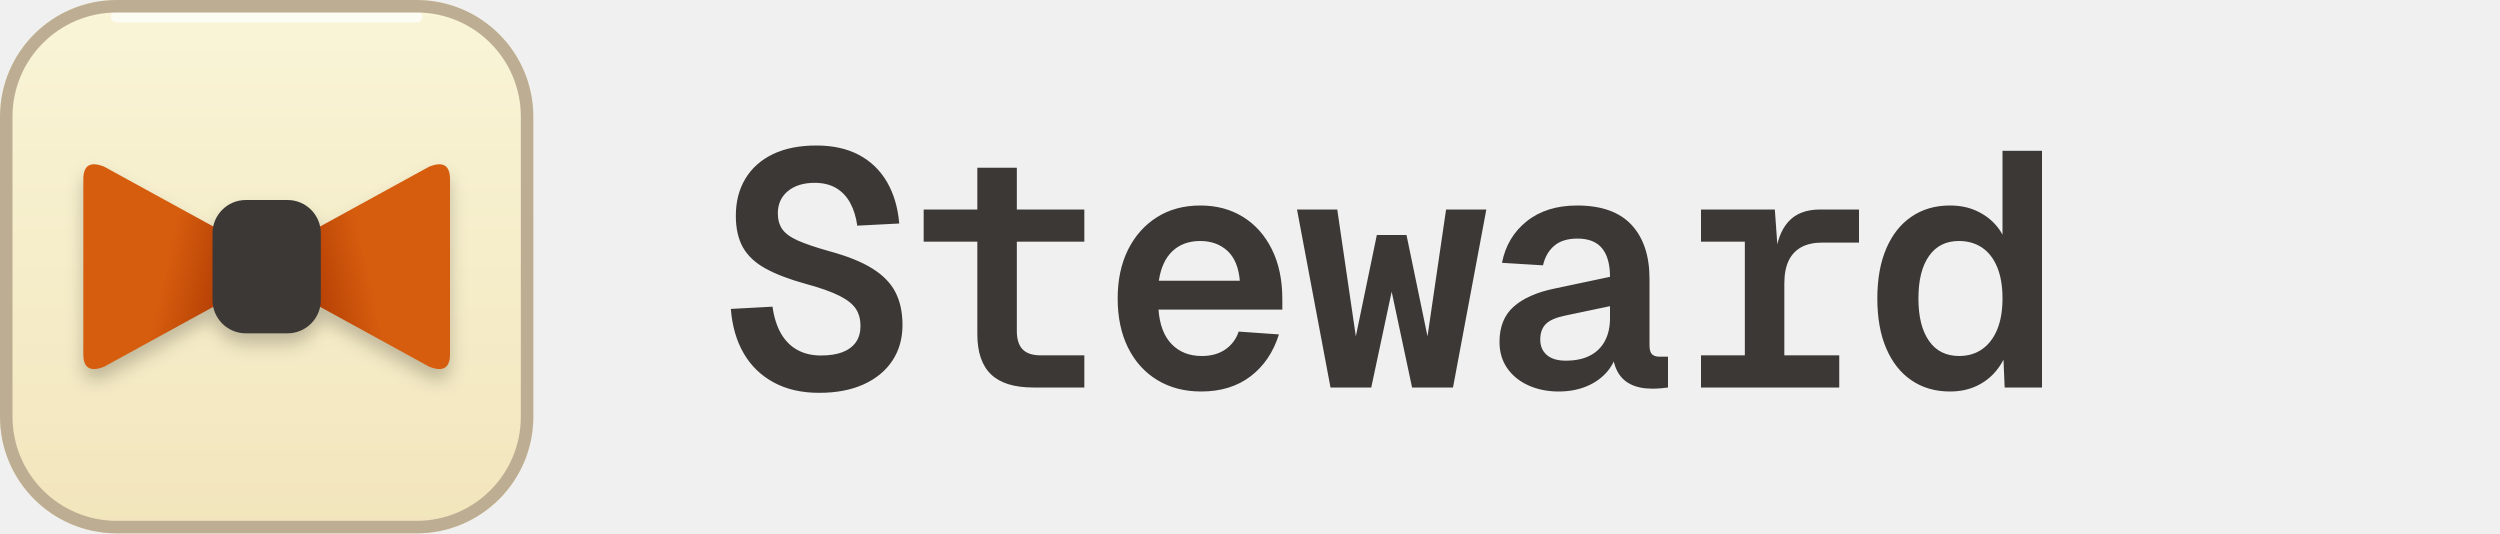
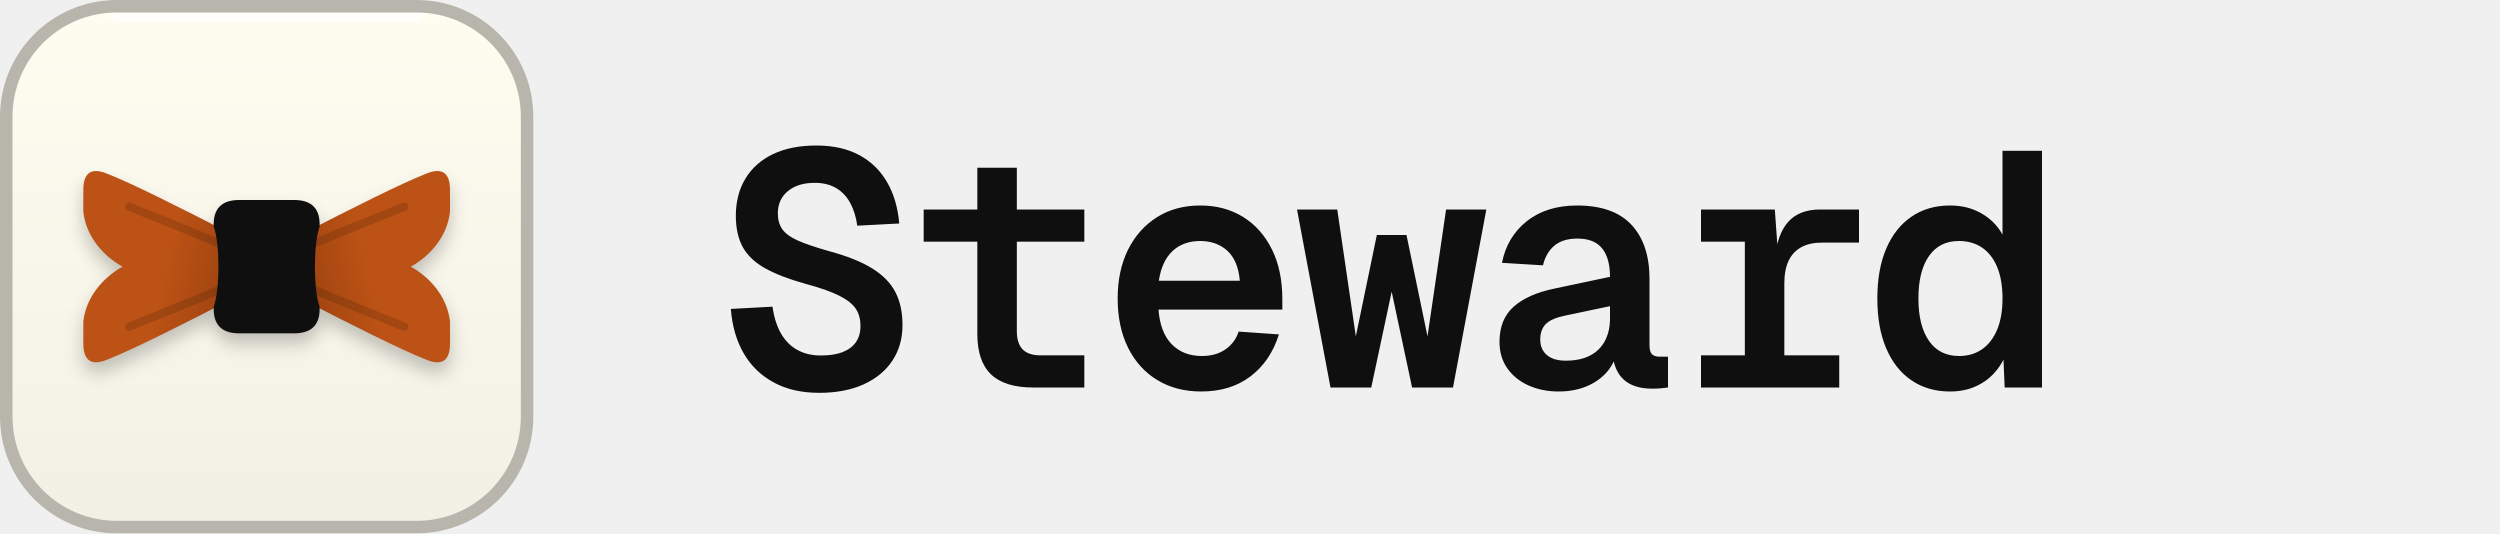
<svg xmlns="http://www.w3.org/2000/svg" viewBox="0 0 300 64" width="300" height="64" role="img" aria-label="Steward">
  <defs>
    <linearGradient id="wl" gradientUnits="userSpaceOnUse" x1="10" y1="30" x2="28" y2="34">
-       <stop offset="0" stop-color="#d65d0e" />
-       <stop offset="0.55" stop-color="#d65d0e" />
-       <stop offset="1" stop-color="#af3a03" />
+       <stop offset="0" stop-color="#bc5215" />
+       <stop offset="0.55" stop-color="#bc5215" />
+       <stop offset="1" stop-color="#9d4310" />
    </linearGradient>
    <linearGradient id="wr" gradientUnits="userSpaceOnUse" x1="54" y1="30" x2="36" y2="34">
-       <stop offset="0" stop-color="#d65d0e" />
-       <stop offset="0.55" stop-color="#d65d0e" />
-       <stop offset="1" stop-color="#af3a03" />
+       <stop offset="0" stop-color="#bc5215" />
+       <stop offset="0.55" stop-color="#bc5215" />
+       <stop offset="1" stop-color="#9d4310" />
    </linearGradient>
    <linearGradient id="tl" gradientUnits="userSpaceOnUse" x1="32" y1="0" x2="32" y2="64">
-       <stop offset="0" stop-color="#f9f5d7" />
-       <stop offset="1" stop-color="#f2e5bc" />
+       <stop offset="0" stop-color="#fffcf0" />
+       <stop offset="1" stop-color="#f2f0e5" />
    </linearGradient>
    <clipPath id="cc">
      <rect width="64" height="64" rx="14" />
    </clipPath>
    <filter id="cs" x="-30%" y="-30%" width="160%" height="160%">
      <feGaussianBlur stdDeviation="1" />
    </filter>
  </defs>
  <rect width="64" height="64" rx="14" fill="url(#tl)" />
  <path d="M14 2 H50" stroke="#ffffff" stroke-opacity="0.7" stroke-width="1.4" stroke-linecap="round" fill="none" />
-   <rect x="0.75" y="0.75" width="62.5" height="62.5" rx="13.25" fill="none" stroke="#bdae93" stroke-width="1.5" />
+   <rect x="0.75" y="0.75" width="62.5" height="62.5" rx="13.25" fill="none" stroke="#b7b5ac" stroke-width="1.5" />
  <g clip-path="url(#cc)" filter="url(#cs)" opacity="0.22" transform="translate(0 1.3)">
-     <path d="M10 21.5 Q10 19 12.5 20 L28 28.5 L28 35.5 L12.5 44 Q10 45 10 42.5 Z" fill="#000" />
-     <path d="M54 21.5 Q54 19 51.5 20 L36 28.5 L36 35.5 L51.5 44 Q54 45 54 42.5 Z" fill="#000" />
-     <rect x="25.5" y="24" width="13" height="16" rx="4" fill="#000" />
+     <path d="M28 28.2 C21.8 25 15.8 22 13 20.9 Q10 19.6 10 22.8 L10 25.4 C10.3 28.2 12.2 30.6 14.7 32 C12.2 33.4 10.3 35.8 10 38.6 L10 41.2 Q10 44.4 13 43.1 C15.8 42 21.8 39 28 35.8 Z" fill="#000" />
+     <path d="M36 28.2 C42.2 25 48.2 22 51 20.9 Q54 19.6 54 22.8 L54 25.4 C53.7 28.2 51.8 30.6 49.3 32 C51.8 33.4 53.7 35.8 54 38.6 L54 41.2 Q54 44.4 51 43.1 C48.2 42 42.2 39 36 35.8 Z" fill="#000" />
+     <path d="M28.7 24 L35.3 24 Q38.5 24 38.35 27.2 C37.6 29.3 37.6 34.7 38.35 36.8 Q38.5 40 35.3 40 L28.7 40 Q25.5 40 25.65 36.8 C26.4 34.7 26.4 29.3 25.65 27.2 Q25.5 24 28.7 24 Z" fill="#000" />
  </g>
-   <path d="M10 21.5 Q10 19 12.5 20 L28 28.5 L28 35.5 L12.5 44 Q10 45 10 42.5 Z" fill="url(#wl)" />
-   <path d="M54 21.5 Q54 19 51.5 20 L36 28.5 L36 35.5 L51.5 44 Q54 45 54 42.5 Z" fill="url(#wr)" />
-   <rect x="25.5" y="24" width="13" height="16" rx="4" fill="#3c3836" />
-   <path d="M98.30 47.14Q95.15 47.14 92.86 45.90Q90.56 44.66 89.25 42.41Q87.94 40.16 87.70 37.07L92.70 36.80Q92.97 38.72 93.73 40.04Q94.50 41.35 95.70 42.00Q96.90 42.66 98.52 42.66Q100.04 42.66 101.10 42.26Q102.15 41.85 102.71 41.06Q103.26 40.26 103.26 39.12Q103.26 37.93 102.71 37.07Q102.15 36.21 100.72 35.49Q99.28 34.76 96.60 34.04Q93.72 33.24 91.88 32.23Q90.03 31.22 89.16 29.70Q88.30 28.17 88.30 25.89Q88.30 23.35 89.44 21.45Q90.58 19.55 92.74 18.50Q94.91 17.46 97.96 17.46Q100.96 17.46 103.09 18.60Q105.22 19.74 106.44 21.84Q107.66 23.93 107.91 26.82L102.87 27.08Q102.66 25.52 102.03 24.36Q101.40 23.20 100.34 22.57Q99.27 21.94 97.77 21.94Q95.74 21.94 94.54 22.94Q93.34 23.93 93.34 25.60Q93.34 26.73 93.87 27.50Q94.40 28.26 95.73 28.86Q97.06 29.45 99.43 30.12Q102.74 31.01 104.68 32.22Q106.62 33.43 107.46 35.08Q108.30 36.72 108.30 39.00Q108.30 41.45 107.08 43.29Q105.86 45.12 103.62 46.13Q101.38 47.14 98.30 47.14Z M123.99 46.50Q120.56 46.50 118.92 44.92Q117.28 43.35 117.28 40.08V20.13H122.02V39.73Q122.02 41.21 122.72 41.93Q123.42 42.64 124.86 42.64H130.12V46.50ZM110.84 29.00V25.14H130.12V29.00Z M144.14 46.98Q141.14 46.98 138.88 45.61Q136.62 44.24 135.37 41.73Q134.12 39.21 134.12 35.82Q134.12 32.48 135.36 29.97Q136.61 27.47 138.84 26.06Q141.06 24.66 144.05 24.66Q146.94 24.66 149.15 26.02Q151.37 27.39 152.62 29.91Q153.88 32.43 153.88 35.91V37.15H139.02Q139.22 39.88 140.60 41.30Q141.98 42.72 144.22 42.72Q145.92 42.72 147.06 41.92Q148.20 41.12 148.64 39.79L153.47 40.13Q152.47 43.32 150.08 45.15Q147.68 46.98 144.14 46.98ZM139.06 33.69H148.78Q148.57 31.27 147.28 30.09Q145.99 28.92 144.02 28.92Q141.99 28.92 140.70 30.13Q139.41 31.34 139.06 33.69Z M159.66 46.50 155.64 25.14H160.47L162.70 40.36L165.22 28.20H168.78L171.30 40.36L173.53 25.14H178.36L174.36 46.50H169.45L167.00 35.00L164.55 46.50Z M187.04 46.98Q185.06 46.98 183.44 46.26Q181.82 45.54 180.88 44.20Q179.94 42.86 179.94 41.03Q179.94 38.31 181.64 36.80Q183.34 35.29 186.53 34.63L193.20 33.22Q193.20 30.96 192.25 29.80Q191.30 28.63 189.31 28.63Q187.50 28.63 186.50 29.50Q185.50 30.36 185.16 31.84L180.24 31.54Q180.84 28.44 183.21 26.55Q185.58 24.66 189.25 24.66Q193.62 24.66 195.78 26.98Q197.94 29.31 197.94 33.46V41.43Q197.94 42.21 198.24 42.51Q198.54 42.80 199.12 42.80H200.16V46.50Q199.92 46.54 199.38 46.59Q198.83 46.64 198.27 46.64Q196.75 46.64 195.69 46.12Q194.63 45.60 194.08 44.55Q193.53 43.50 193.47 41.96H194.08Q193.86 43.38 192.92 44.53Q191.97 45.68 190.46 46.33Q188.94 46.98 187.04 46.98ZM187.89 43.28Q189.62 43.28 190.80 42.67Q191.98 42.06 192.59 40.91Q193.20 39.76 193.20 38.20V36.74L187.87 37.86Q186.18 38.20 185.50 38.88Q184.83 39.56 184.83 40.74Q184.83 41.93 185.63 42.61Q186.42 43.28 187.89 43.28Z M204.12 46.50V42.64H211.47L209.38 44.71V26.91L211.47 29.00H204.12V25.14H212.98L213.42 31.33L213.00 31.00Q213.27 28.09 214.59 26.62Q215.91 25.14 218.42 25.14H223.08V29.11H218.70Q217.17 29.11 216.16 29.66Q215.14 30.22 214.63 31.30Q214.12 32.39 214.12 34.02V44.71L212.06 42.64H220.71V46.50Z M233.99 46.98Q231.34 46.98 229.38 45.64Q227.42 44.31 226.35 41.81Q225.28 39.32 225.28 35.82Q225.28 32.32 226.35 29.83Q227.42 27.33 229.38 26.00Q231.34 24.66 233.99 24.66Q235.78 24.66 237.17 25.30Q238.57 25.94 239.49 27.00Q240.42 28.05 240.74 29.32L240.30 30.21V18.10H245.04V46.50H240.56L240.33 41.11L240.91 41.92Q240.48 43.37 239.52 44.52Q238.57 45.67 237.18 46.32Q235.78 46.98 233.99 46.98ZM235.10 42.72Q236.69 42.72 237.86 41.90Q239.03 41.08 239.67 39.53Q240.30 37.98 240.30 35.82Q240.30 33.61 239.67 32.07Q239.03 30.52 237.86 29.72Q236.68 28.92 235.06 28.92Q232.74 28.92 231.48 30.72Q230.21 32.52 230.21 35.82Q230.21 39.09 231.48 40.91Q232.74 42.72 235.10 42.72Z" fill="#3c3836" />
+   <path d="M28 28.2 C21.8 25 15.8 22 13 20.9 Q10 19.6 10 22.8 L10 25.4 C10.3 28.2 12.2 30.6 14.7 32 C12.2 33.4 10.3 35.8 10 38.6 L10 41.2 Q10 44.4 13 43.1 C15.8 42 21.8 39 28 35.8 Z" fill="url(#wl)" />
+   <path d="M36 28.2 C42.2 25 48.2 22 51 20.9 Q54 19.6 54 22.8 L54 25.4 C53.7 28.2 51.8 30.6 49.3 32 C51.8 33.4 53.7 35.8 54 38.6 L54 41.2 Q54 44.4 51 43.1 C48.2 42 42.2 39 36 35.8 Z" fill="url(#wr)" />
+   <g fill="none" stroke="#000" stroke-opacity="0.14" stroke-width="1" stroke-linecap="round">
+     <path d="M26.5 29.3 C22.5 27.6 18.5 26 15.5 24.8" />
+     <path d="M26.5 34.7 C22.5 36.4 18.5 38 15.5 39.2" />
+     <path d="M37.5 29.3 C41.5 27.6 45.5 26 48.5 24.8" />
+     <path d="M37.5 34.7 C41.5 36.4 45.5 38 48.5 39.2" />
+   </g>
+   <path d="M28.7 24 L35.3 24 Q38.5 24 38.35 27.2 C37.6 29.3 37.6 34.7 38.35 36.8 Q38.5 40 35.3 40 L28.7 40 Q25.5 40 25.65 36.8 C26.4 34.7 26.4 29.3 25.65 27.2 Q25.5 24 28.7 24 Z" fill="#100f0f" />
+   <path d="M98.30 47.14Q95.15 47.14 92.86 45.90Q90.56 44.66 89.25 42.41Q87.94 40.16 87.70 37.07L92.70 36.80Q92.97 38.72 93.73 40.04Q94.50 41.35 95.70 42.00Q96.90 42.66 98.52 42.66Q100.04 42.66 101.10 42.26Q102.15 41.85 102.71 41.06Q103.26 40.26 103.26 39.12Q103.26 37.93 102.71 37.07Q102.15 36.21 100.72 35.49Q99.28 34.76 96.60 34.04Q93.72 33.24 91.88 32.23Q90.03 31.22 89.16 29.70Q88.30 28.17 88.30 25.89Q88.30 23.35 89.44 21.45Q90.58 19.55 92.74 18.50Q94.91 17.46 97.96 17.46Q100.96 17.46 103.09 18.60Q105.22 19.74 106.44 21.84Q107.66 23.93 107.91 26.82L102.87 27.08Q102.66 25.52 102.03 24.36Q101.40 23.20 100.34 22.57Q99.27 21.94 97.77 21.94Q95.74 21.94 94.54 22.94Q93.34 23.93 93.34 25.60Q93.34 26.73 93.87 27.50Q94.40 28.26 95.73 28.86Q97.06 29.45 99.43 30.12Q102.74 31.01 104.68 32.22Q106.62 33.43 107.46 35.08Q108.30 36.72 108.30 39.00Q108.30 41.45 107.08 43.29Q105.86 45.12 103.62 46.13Q101.38 47.14 98.30 47.14Z M123.99 46.50Q120.56 46.50 118.92 44.92Q117.28 43.35 117.28 40.08V20.13H122.02V39.73Q122.02 41.21 122.72 41.93Q123.42 42.64 124.86 42.64H130.12V46.50ZM110.84 29.00V25.14H130.12V29.00Z M144.14 46.98Q141.14 46.98 138.88 45.61Q136.62 44.24 135.37 41.73Q134.12 39.21 134.12 35.82Q134.12 32.48 135.36 29.97Q136.61 27.47 138.84 26.06Q141.06 24.66 144.05 24.66Q146.94 24.66 149.15 26.02Q151.37 27.39 152.62 29.91Q153.88 32.43 153.88 35.91V37.15H139.02Q139.22 39.88 140.60 41.30Q141.98 42.72 144.22 42.72Q145.92 42.72 147.06 41.92Q148.20 41.12 148.64 39.79L153.47 40.13Q152.47 43.32 150.08 45.15Q147.68 46.98 144.14 46.98ZM139.06 33.69H148.78Q148.57 31.27 147.28 30.09Q145.99 28.92 144.02 28.92Q141.99 28.92 140.70 30.13Q139.41 31.34 139.06 33.69Z M159.66 46.50 155.64 25.14H160.47L162.70 40.36L165.22 28.20H168.78L171.30 40.36L173.53 25.14H178.36L174.36 46.50H169.45L167.00 35.00L164.55 46.50Z M187.04 46.98Q185.06 46.98 183.44 46.26Q181.82 45.54 180.88 44.20Q179.94 42.86 179.94 41.03Q179.94 38.31 181.64 36.80Q183.34 35.29 186.53 34.63L193.20 33.22Q193.20 30.96 192.25 29.80Q191.30 28.63 189.31 28.63Q187.50 28.63 186.50 29.50Q185.50 30.36 185.16 31.84L180.24 31.54Q180.84 28.44 183.21 26.55Q185.58 24.66 189.25 24.66Q193.62 24.66 195.78 26.98Q197.94 29.31 197.94 33.46V41.43Q197.94 42.21 198.24 42.51Q198.54 42.80 199.12 42.80H200.16V46.50Q199.92 46.54 199.38 46.59Q198.83 46.64 198.27 46.64Q196.75 46.64 195.69 46.12Q194.63 45.60 194.08 44.55Q193.53 43.50 193.47 41.96H194.08Q193.86 43.38 192.92 44.53Q191.97 45.68 190.46 46.33Q188.94 46.98 187.04 46.98ZM187.89 43.28Q189.62 43.28 190.80 42.67Q191.98 42.06 192.59 40.91Q193.20 39.76 193.20 38.20V36.74L187.87 37.86Q186.18 38.20 185.50 38.88Q184.83 39.56 184.83 40.74Q184.83 41.93 185.63 42.61Q186.42 43.28 187.89 43.28Z M204.12 46.50V42.64H211.47L209.38 44.71V26.91L211.47 29.00H204.12V25.14H212.98L213.42 31.33L213.00 31.00Q213.27 28.09 214.59 26.62Q215.91 25.14 218.42 25.14H223.08V29.11H218.70Q217.17 29.11 216.16 29.66Q215.14 30.22 214.63 31.30Q214.12 32.39 214.12 34.02V44.71L212.06 42.64H220.71V46.50Z M233.99 46.98Q231.34 46.98 229.38 45.64Q227.42 44.31 226.35 41.81Q225.28 39.32 225.28 35.82Q225.28 32.32 226.35 29.83Q227.42 27.33 229.38 26.00Q231.34 24.66 233.99 24.66Q235.78 24.66 237.17 25.30Q238.57 25.94 239.49 27.00Q240.42 28.05 240.74 29.32L240.30 30.21V18.10H245.04V46.50H240.56L240.33 41.11L240.91 41.92Q240.48 43.37 239.52 44.52Q238.57 45.67 237.18 46.32Q235.78 46.98 233.99 46.98ZM235.10 42.72Q236.69 42.72 237.86 41.90Q239.03 41.08 239.67 39.53Q240.30 37.98 240.30 35.82Q240.30 33.61 239.67 32.07Q239.03 30.52 237.86 29.72Q236.68 28.92 235.06 28.92Q232.74 28.92 231.48 30.72Q230.21 32.52 230.21 35.82Q230.21 39.09 231.48 40.91Q232.74 42.72 235.10 42.72Z" fill="#100f0f" />
</svg>
